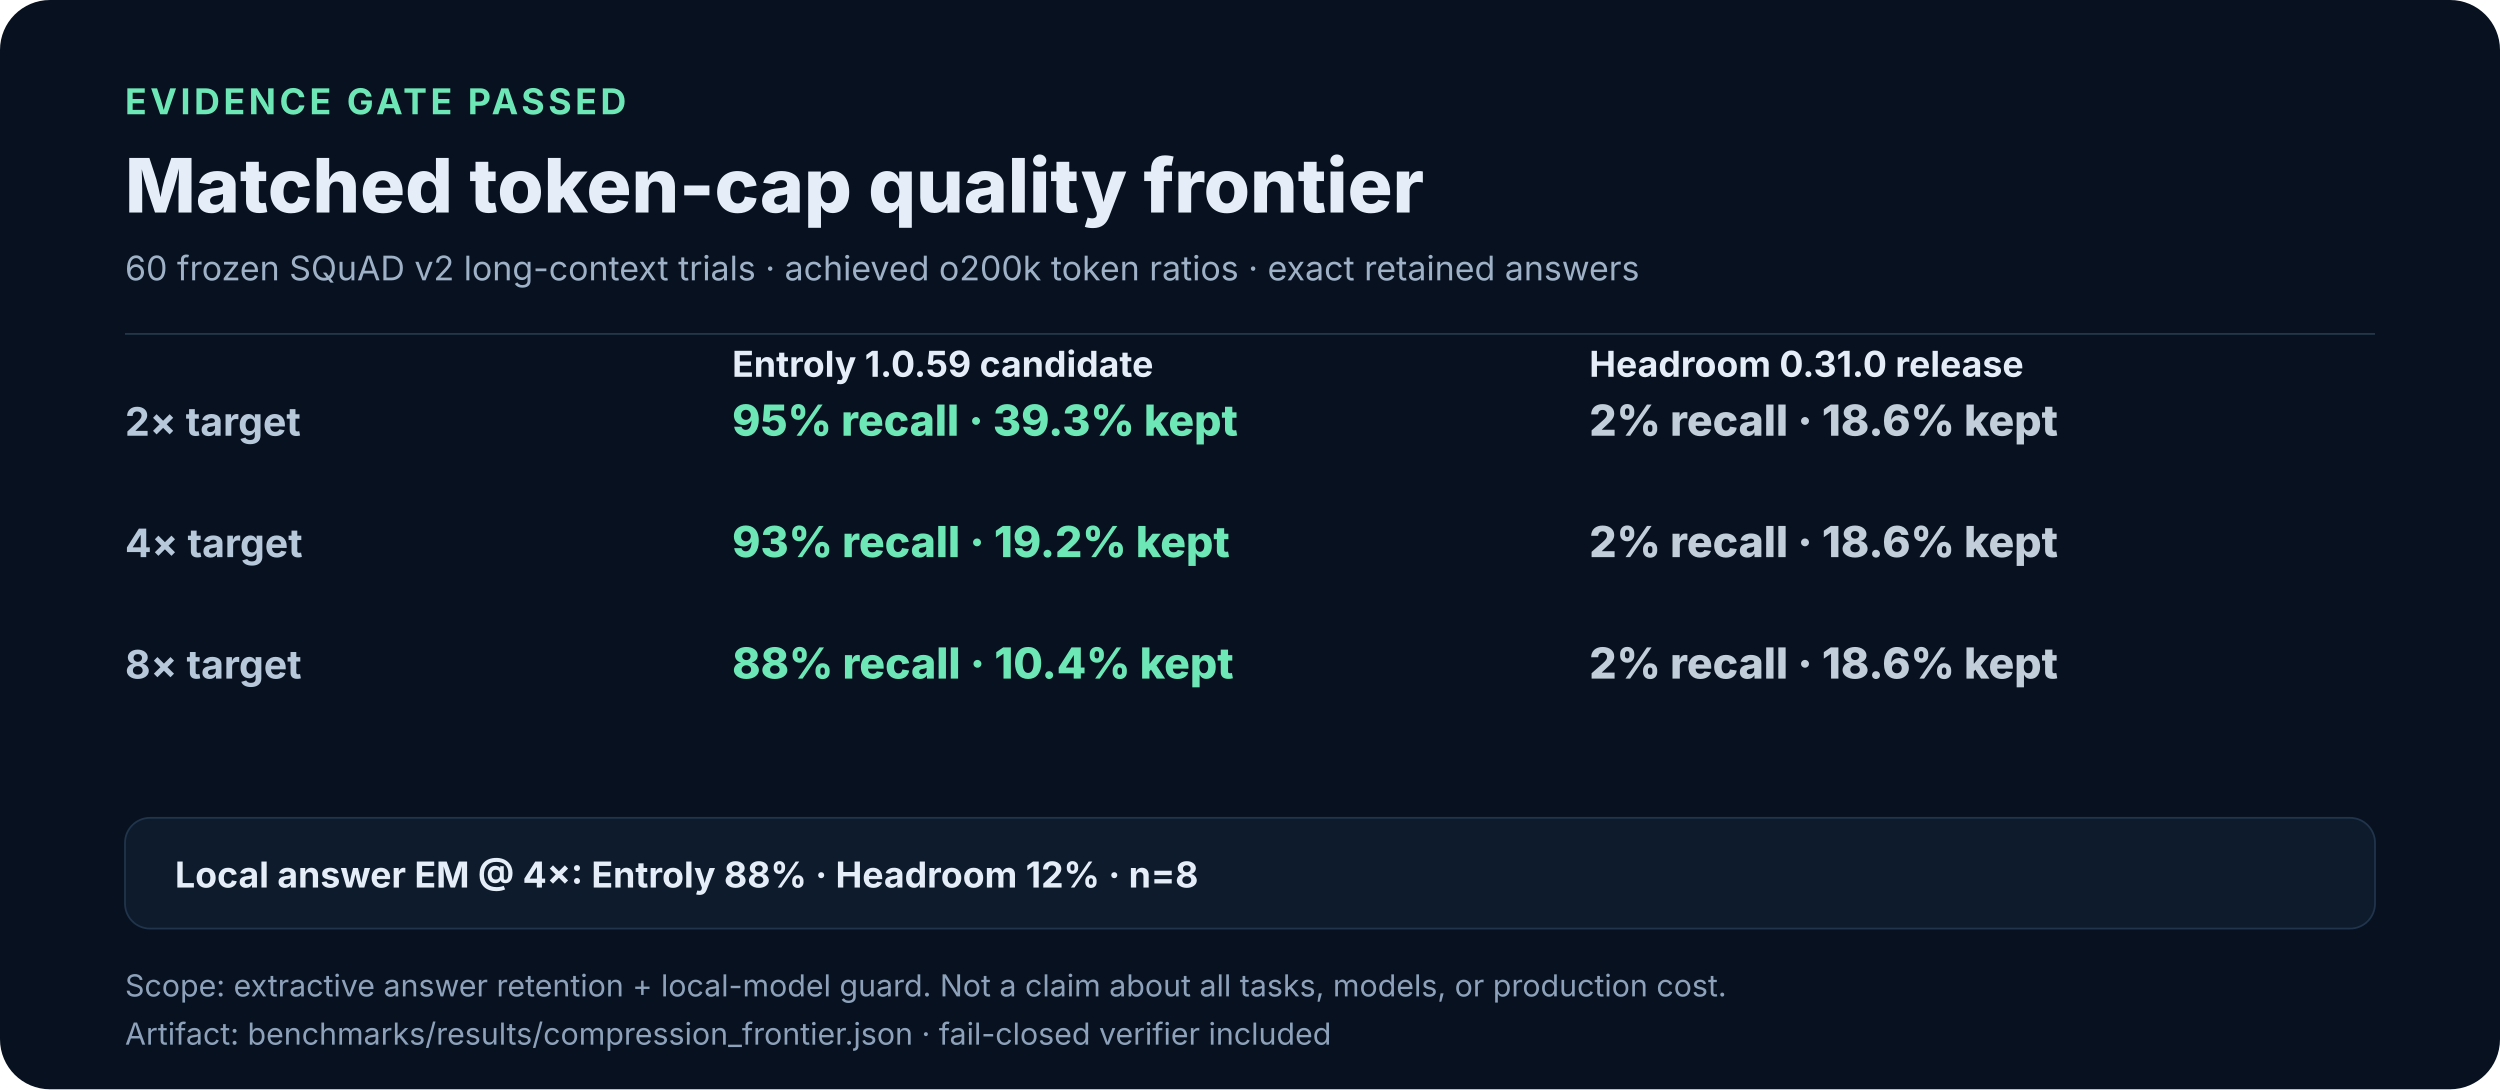
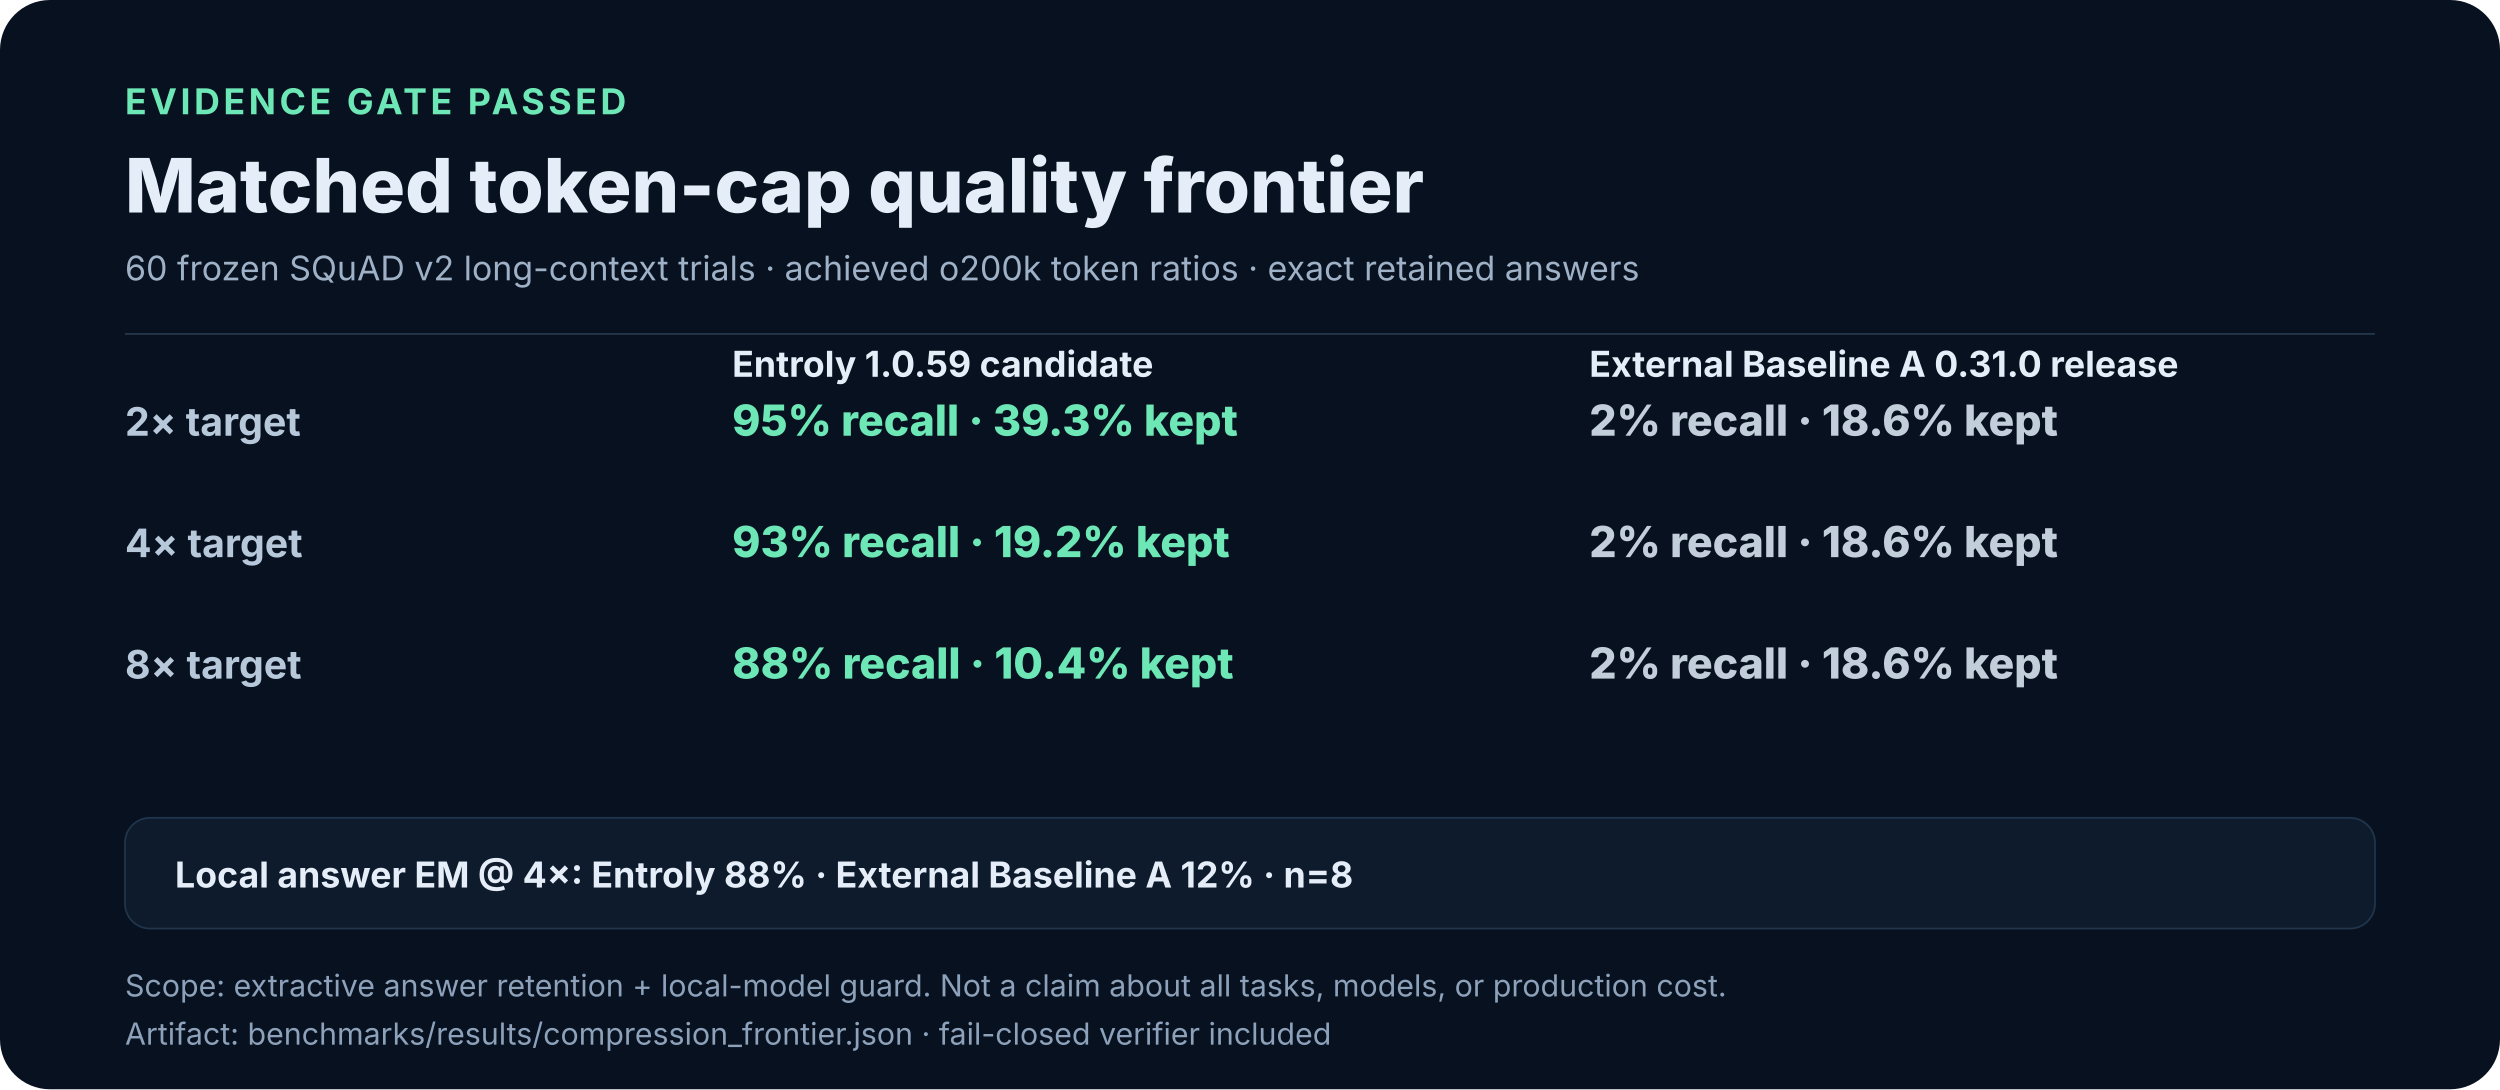
<svg xmlns="http://www.w3.org/2000/svg" width="1400" height="610" viewBox="0 0 1400 610" role="img" aria-labelledby="title desc">
  <rect width="1400" height="610" rx="28" fill="#07111f" />
  <style>
    text { font-family: Inter, ui-sans-serif, system-ui, sans-serif; fill: #e5eef8; }
    .eyebrow { font-size: 20px; font-weight: 750; letter-spacing: 2px; fill: #6ee7b7; }
    .title { font-size: 42px; font-weight: 780; }
    .subtitle { font-size: 19px; fill: #9fb1c7; }
    .header { font-size: 20px; font-weight: 750; }
    .target { font-size: 22px; font-weight: 700; fill: #b8c8db; }
    .value { font-size: 24px; font-weight: 760; fill: #6ee7b7; }
    .muted { fill: #c3cedb; }
    .foot { font-size: 17px; fill: #8da2ba; }
  </style>
  <text x="70" y="64" class="eyebrow">EVIDENCE GATE PASSED</text>
  <text x="70" y="119" class="title">Matched token-cap quality frontier</text>
  <text x="70" y="157" class="subtitle">60 frozen SQuAD v2 long-context trials · achieved o200k token ratios · exact retained answers</text>
  <line x1="70" y1="187" x2="1330" y2="187" stroke="#24364b" />
  <text x="410" y="211" class="header">Entroly 1.0.59 candidate</text>
-   <text x="890" y="211" class="header">Headroom 0.31.0 release</text>
+   <text x="890" y="211" class="header">External Baseline A 0.31.0 release</text>
  <text x="70" y="244" class="target">2× target</text>
  <text x="410" y="244" class="value">95% recall · 39.3% kept</text>
  <text x="890" y="244" class="value muted">2% recall · 18.6% kept</text>
  <text x="70" y="312" class="target">4× target</text>
  <text x="410" y="312" class="value">93% recall · 19.2% kept</text>
  <text x="890" y="312" class="value muted">2% recall · 18.6% kept</text>
  <text x="70" y="380" class="target">8× target</text>
  <text x="410" y="380" class="value">88% recall · 10.4% kept</text>
  <text x="890" y="380" class="value muted">2% recall · 18.6% kept</text>
  <rect x="70" y="458" width="1260" height="62" rx="14" fill="#0d1b2c" stroke="#20344b" />
-   <text x="98" y="497" class="header">Local answer EM @ 4×: Entroly 88% · Headroom 12% · n=8</text>
+   <text x="98" y="497" class="header">Local answer EM @ 4×: Entroly 88% · External Baseline A 12% · n=8</text>
  <text x="70" y="558" class="foot">Scope: extractive answer retention + local-model guard. Not a claim about all tasks, models, or production cost.</text>
  <text x="70" y="585" class="foot">Artifact: benchmarks/results/compression_frontier.json · fail-closed verifier included</text>
</svg>
